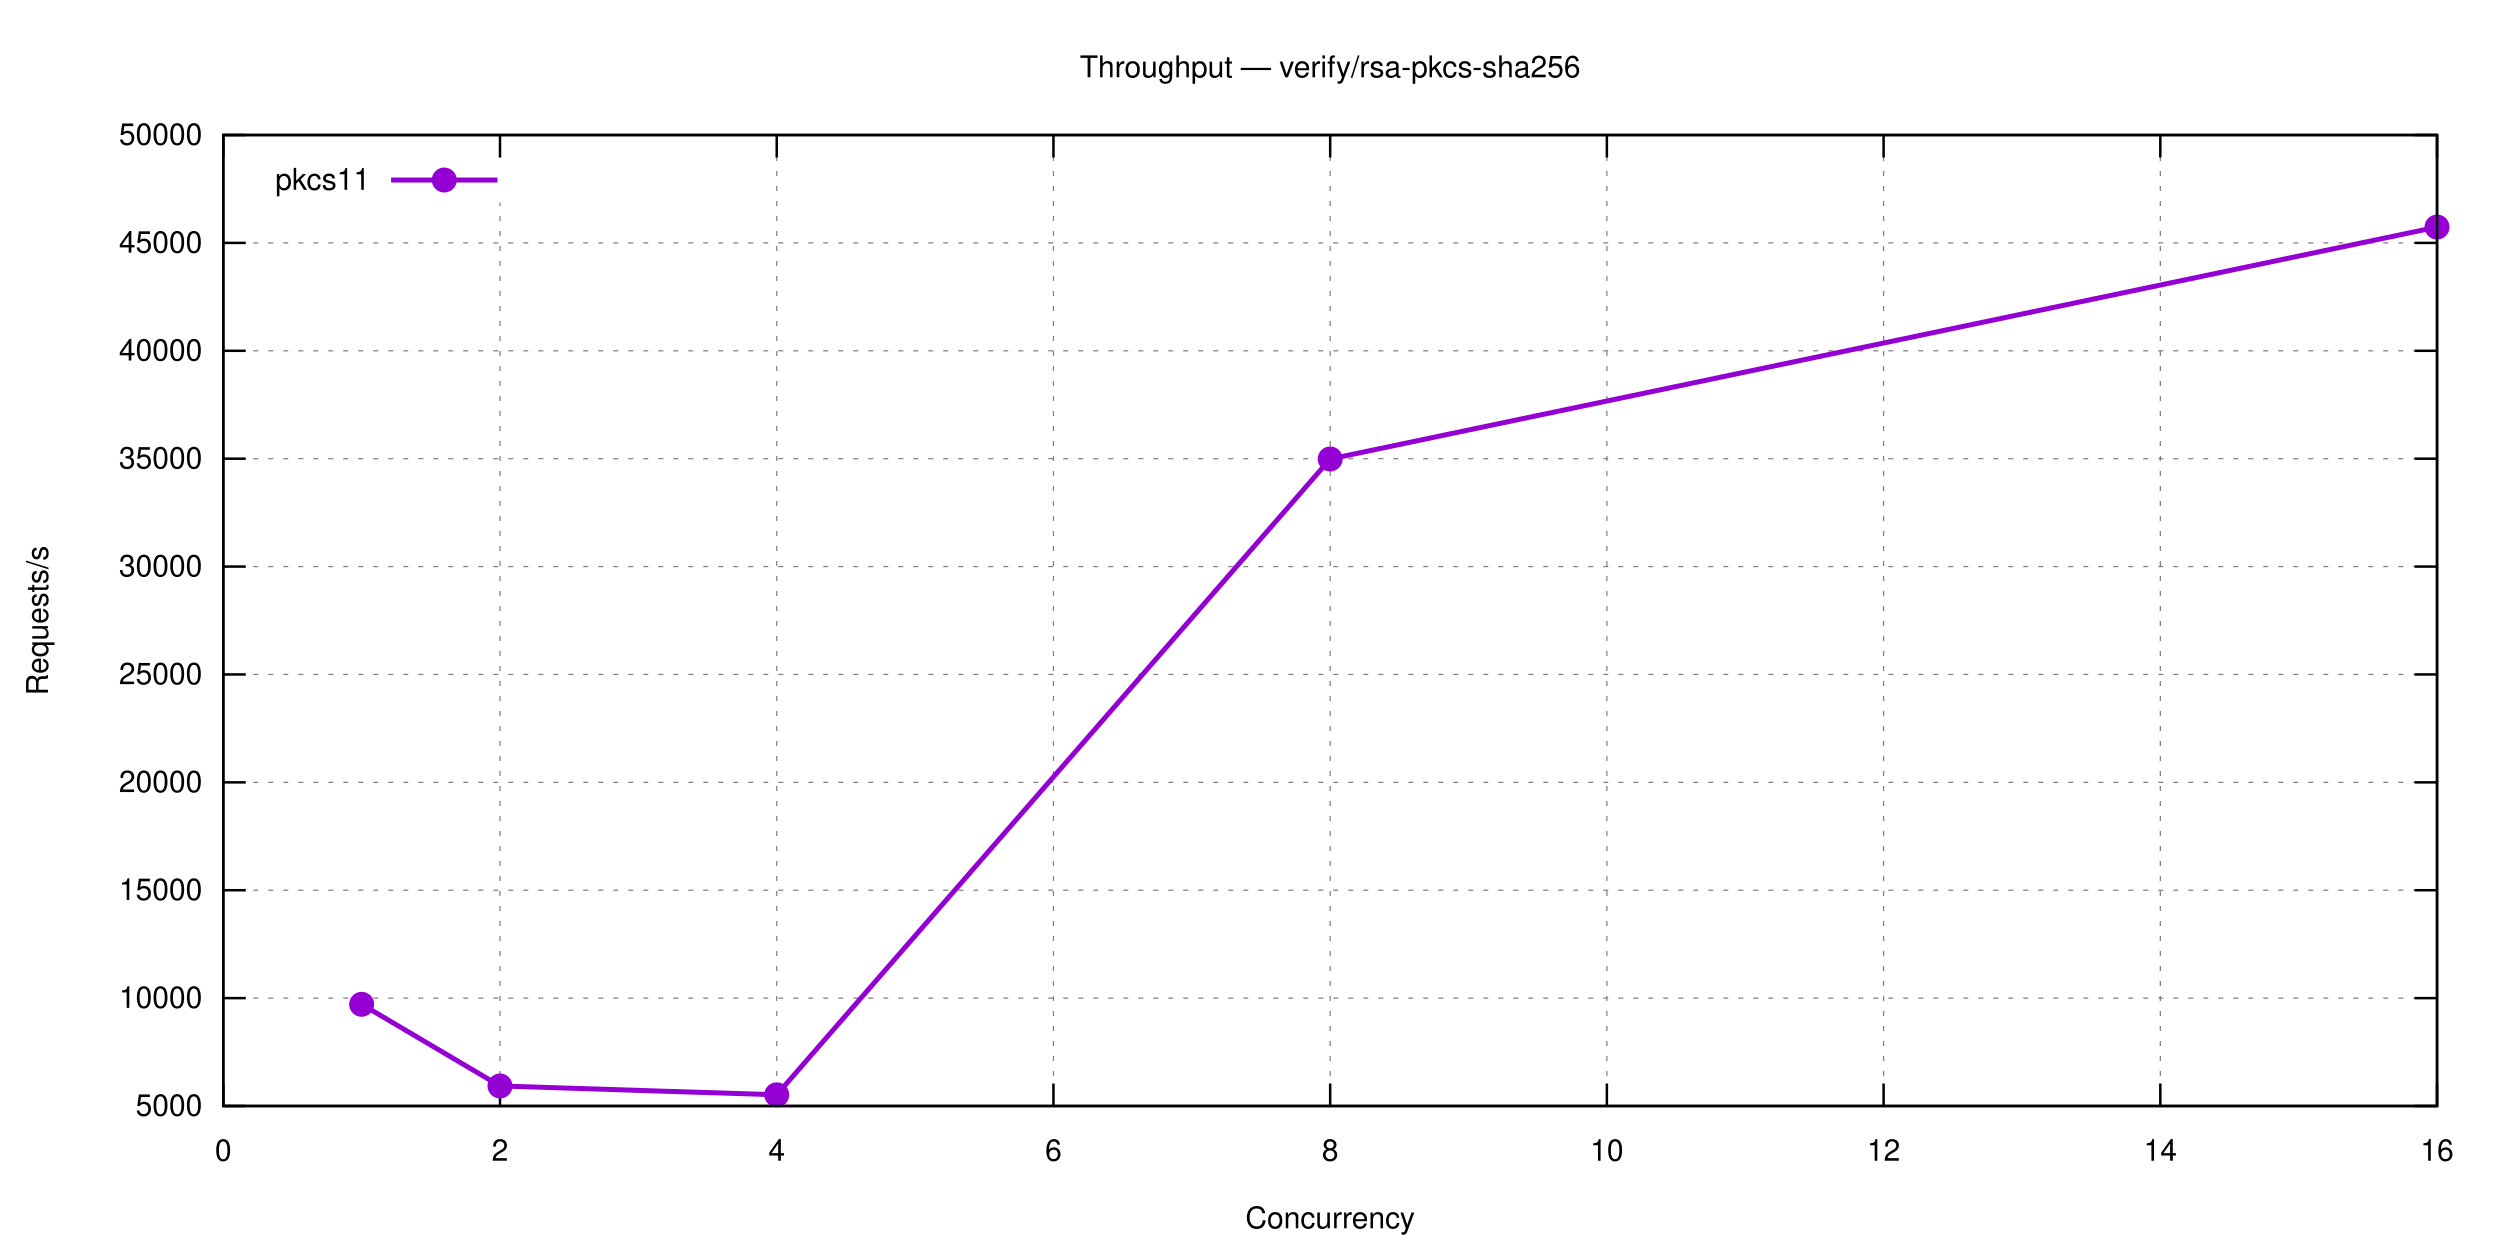
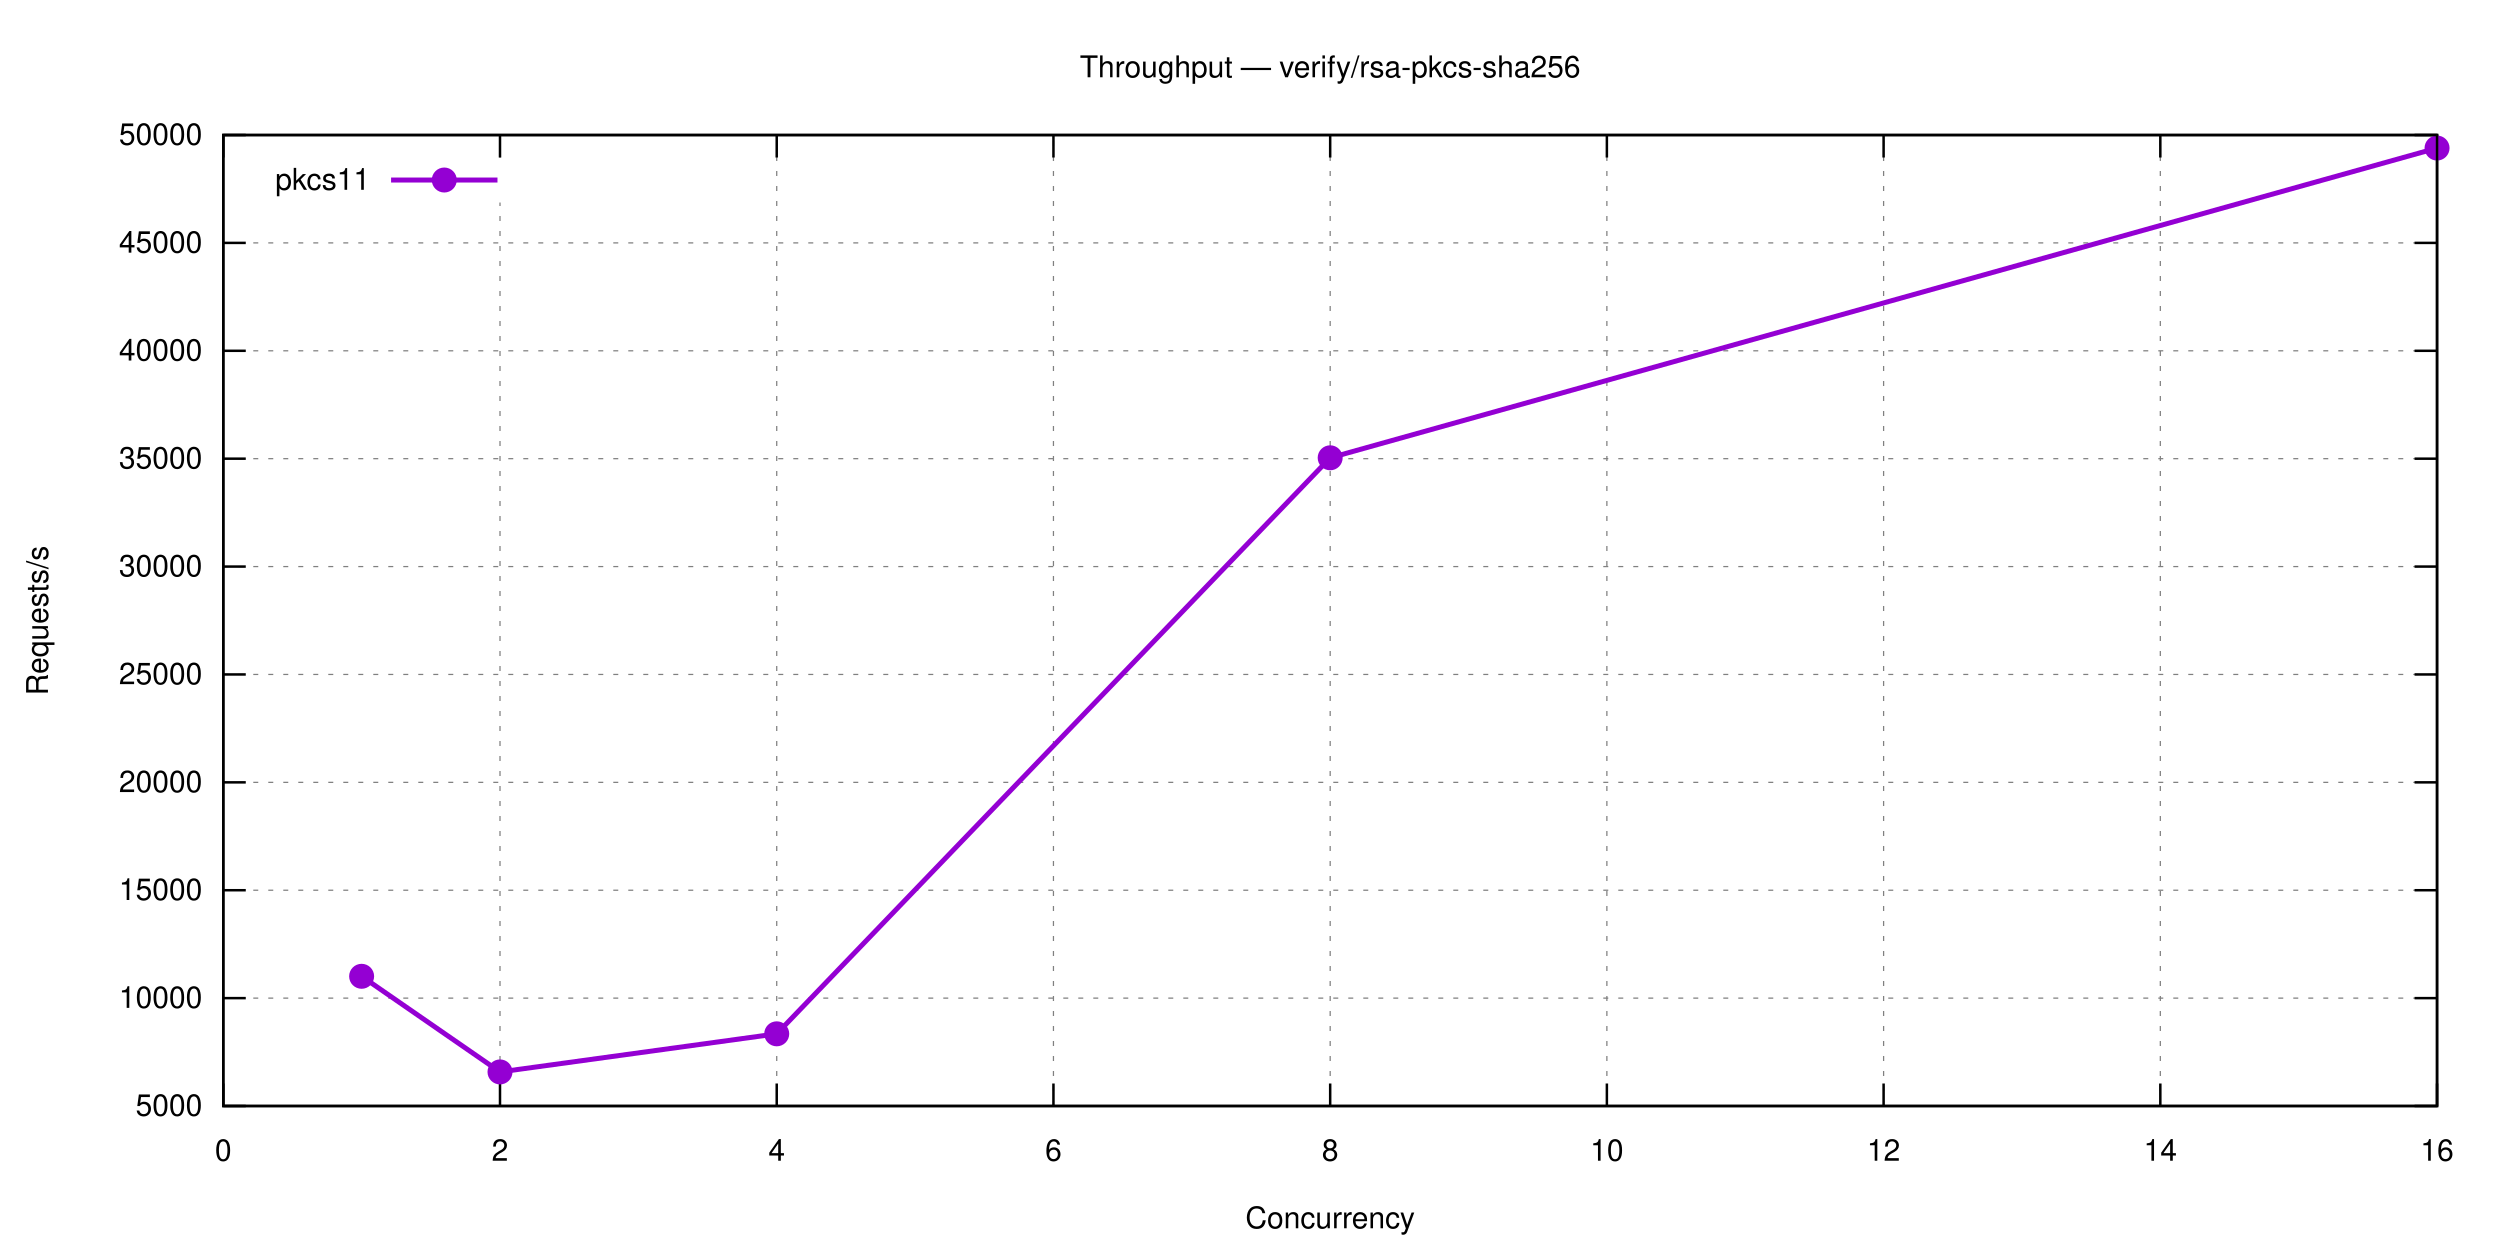
<svg xmlns="http://www.w3.org/2000/svg" xmlns:xlink="http://www.w3.org/1999/xlink" width="1000" height="500" viewBox="0 0 1000 500">
  <g id="gnuplot_canvas">
    <rect x="0" y="0" width="1000" height="500" fill="none" />
    <defs>
      <circle id="gpDot" r="0.5" stroke-width="0.5" stroke="currentColor" />
      <path id="gpPt0" stroke-width="0.222" stroke="currentColor" d="M-1,0 h2 M0,-1 v2" />
      <path id="gpPt1" stroke-width="0.222" stroke="currentColor" d="M-1,-1 L1,1 M1,-1 L-1,1" />
      <path id="gpPt2" stroke-width="0.222" stroke="currentColor" d="M-1,0 L1,0 M0,-1 L0,1 M-1,-1 L1,1 M-1,1 L1,-1" />
      <rect id="gpPt3" stroke-width="0.222" stroke="currentColor" x="-1" y="-1" width="2" height="2" />
      <rect id="gpPt4" stroke-width="0.222" stroke="currentColor" fill="currentColor" x="-1" y="-1" width="2" height="2" />
      <circle id="gpPt5" stroke-width="0.222" stroke="currentColor" cx="0" cy="0" r="1" />
      <use xlink:href="#gpPt5" id="gpPt6" fill="currentColor" stroke="none" />
      <path id="gpPt7" stroke-width="0.222" stroke="currentColor" d="M0,-1.33 L-1.33,0.67 L1.33,0.67 z" />
      <use xlink:href="#gpPt7" id="gpPt8" fill="currentColor" stroke="none" />
      <use xlink:href="#gpPt7" id="gpPt9" stroke="currentColor" transform="rotate(180)" />
      <use xlink:href="#gpPt9" id="gpPt10" fill="currentColor" stroke="none" />
      <use xlink:href="#gpPt3" id="gpPt11" stroke="currentColor" transform="rotate(45)" />
      <use xlink:href="#gpPt11" id="gpPt12" fill="currentColor" stroke="none" />
      <path id="gpPt13" stroke-width="0.222" stroke="currentColor" d="M0,1.330 L1.265,0.411 L0.782,-1.067 L-0.782,-1.076 L-1.265,0.411 z" />
      <use xlink:href="#gpPt13" id="gpPt14" fill="currentColor" stroke="none" />
      <filter id="textbox" filterUnits="objectBoundingBox" x="0" y="0" height="1" width="1">
        <feFlood flood-color="white" flood-opacity="1" result="bgnd" />
        <feComposite in="SourceGraphic" in2="bgnd" operator="atop" />
      </filter>
      <filter id="greybox" filterUnits="objectBoundingBox" x="0" y="0" height="1" width="1">
        <feFlood flood-color="lightgrey" flood-opacity="1" result="grey" />
        <feComposite in="SourceGraphic" in2="grey" operator="atop" />
      </filter>
    </defs>
    <g fill="none" color="white" stroke="currentColor" stroke-width="1.00" stroke-linecap="butt" stroke-linejoin="miter">
</g>
    <g fill="none" color="black" stroke="currentColor" stroke-width="1.00" stroke-linecap="butt" stroke-linejoin="miter">
</g>
    <g fill="none" color="black" stroke="black" stroke-width="0.50" stroke-linecap="butt" stroke-linejoin="miter">
</g>
    <g fill="none" color="gray" stroke="currentColor" stroke-width="0.50" stroke-linecap="butt" stroke-linejoin="miter">
      <path stroke="gray" stroke-dasharray="2,4" class="gridline" d="M89.31,442.40 L974.82,442.40  " />
    </g>
    <g fill="none" color="gray" stroke="gray" stroke-width="1.00" stroke-linecap="butt" stroke-linejoin="miter">
</g>
    <g fill="none" color="black" stroke="currentColor" stroke-width="1.00" stroke-linecap="butt" stroke-linejoin="miter">
      <path stroke="black" d="M89.31,442.40 L98.31,442.40 M974.82,442.40 L965.82,442.40  " />
      <g transform="translate(80.92,446.30)" stroke="none" fill="black" font-family="Helvetica" font-size="12.00" text-anchor="end">
        <text>
          <tspan font-family="Helvetica"> 5000</tspan>
        </text>
      </g>
    </g>
    <g fill="none" color="black" stroke="currentColor" stroke-width="1.00" stroke-linecap="butt" stroke-linejoin="miter">
</g>
    <g fill="none" color="black" stroke="black" stroke-width="0.50" stroke-linecap="butt" stroke-linejoin="miter">
</g>
    <g fill="none" color="gray" stroke="currentColor" stroke-width="0.50" stroke-linecap="butt" stroke-linejoin="miter">
      <path stroke="gray" stroke-dasharray="2,4" class="gridline" d="M89.31,399.25 L974.82,399.25  " />
    </g>
    <g fill="none" color="gray" stroke="gray" stroke-width="1.00" stroke-linecap="butt" stroke-linejoin="miter">
</g>
    <g fill="none" color="black" stroke="currentColor" stroke-width="1.00" stroke-linecap="butt" stroke-linejoin="miter">
      <path stroke="black" d="M89.31,399.25 L98.31,399.25 M974.82,399.25 L965.82,399.25  " />
      <g transform="translate(80.92,403.15)" stroke="none" fill="black" font-family="Helvetica" font-size="12.00" text-anchor="end">
        <text>
          <tspan font-family="Helvetica"> 10000</tspan>
        </text>
      </g>
    </g>
    <g fill="none" color="black" stroke="currentColor" stroke-width="1.00" stroke-linecap="butt" stroke-linejoin="miter">
</g>
    <g fill="none" color="black" stroke="black" stroke-width="0.50" stroke-linecap="butt" stroke-linejoin="miter">
</g>
    <g fill="none" color="gray" stroke="currentColor" stroke-width="0.50" stroke-linecap="butt" stroke-linejoin="miter">
      <path stroke="gray" stroke-dasharray="2,4" class="gridline" d="M89.31,356.09 L974.82,356.09  " />
    </g>
    <g fill="none" color="gray" stroke="gray" stroke-width="1.00" stroke-linecap="butt" stroke-linejoin="miter">
</g>
    <g fill="none" color="black" stroke="currentColor" stroke-width="1.00" stroke-linecap="butt" stroke-linejoin="miter">
      <path stroke="black" d="M89.31,356.09 L98.31,356.09 M974.82,356.09 L965.82,356.09  " />
      <g transform="translate(80.92,359.99)" stroke="none" fill="black" font-family="Helvetica" font-size="12.00" text-anchor="end">
        <text>
          <tspan font-family="Helvetica"> 15000</tspan>
        </text>
      </g>
    </g>
    <g fill="none" color="black" stroke="currentColor" stroke-width="1.00" stroke-linecap="butt" stroke-linejoin="miter">
</g>
    <g fill="none" color="black" stroke="black" stroke-width="0.50" stroke-linecap="butt" stroke-linejoin="miter">
</g>
    <g fill="none" color="gray" stroke="currentColor" stroke-width="0.50" stroke-linecap="butt" stroke-linejoin="miter">
      <path stroke="gray" stroke-dasharray="2,4" class="gridline" d="M89.31,312.94 L974.82,312.94  " />
    </g>
    <g fill="none" color="gray" stroke="gray" stroke-width="1.00" stroke-linecap="butt" stroke-linejoin="miter">
</g>
    <g fill="none" color="black" stroke="currentColor" stroke-width="1.00" stroke-linecap="butt" stroke-linejoin="miter">
      <path stroke="black" d="M89.31,312.94 L98.31,312.94 M974.82,312.94 L965.82,312.94  " />
      <g transform="translate(80.92,316.84)" stroke="none" fill="black" font-family="Helvetica" font-size="12.00" text-anchor="end">
        <text>
          <tspan font-family="Helvetica"> 20000</tspan>
        </text>
      </g>
    </g>
    <g fill="none" color="black" stroke="currentColor" stroke-width="1.00" stroke-linecap="butt" stroke-linejoin="miter">
</g>
    <g fill="none" color="black" stroke="black" stroke-width="0.50" stroke-linecap="butt" stroke-linejoin="miter">
</g>
    <g fill="none" color="gray" stroke="currentColor" stroke-width="0.50" stroke-linecap="butt" stroke-linejoin="miter">
      <path stroke="gray" stroke-dasharray="2,4" class="gridline" d="M89.31,269.78 L974.82,269.78  " />
    </g>
    <g fill="none" color="gray" stroke="gray" stroke-width="1.00" stroke-linecap="butt" stroke-linejoin="miter">
</g>
    <g fill="none" color="black" stroke="currentColor" stroke-width="1.00" stroke-linecap="butt" stroke-linejoin="miter">
      <path stroke="black" d="M89.31,269.78 L98.31,269.78 M974.82,269.78 L965.82,269.78  " />
      <g transform="translate(80.92,273.68)" stroke="none" fill="black" font-family="Helvetica" font-size="12.00" text-anchor="end">
        <text>
          <tspan font-family="Helvetica"> 25000</tspan>
        </text>
      </g>
    </g>
    <g fill="none" color="black" stroke="currentColor" stroke-width="1.00" stroke-linecap="butt" stroke-linejoin="miter">
</g>
    <g fill="none" color="black" stroke="black" stroke-width="0.50" stroke-linecap="butt" stroke-linejoin="miter">
</g>
    <g fill="none" color="gray" stroke="currentColor" stroke-width="0.50" stroke-linecap="butt" stroke-linejoin="miter">
      <path stroke="gray" stroke-dasharray="2,4" class="gridline" d="M89.31,226.63 L974.82,226.63  " />
    </g>
    <g fill="none" color="gray" stroke="gray" stroke-width="1.00" stroke-linecap="butt" stroke-linejoin="miter">
</g>
    <g fill="none" color="black" stroke="currentColor" stroke-width="1.00" stroke-linecap="butt" stroke-linejoin="miter">
      <path stroke="black" d="M89.31,226.63 L98.31,226.63 M974.82,226.63 L965.82,226.63  " />
      <g transform="translate(80.92,230.53)" stroke="none" fill="black" font-family="Helvetica" font-size="12.00" text-anchor="end">
        <text>
          <tspan font-family="Helvetica"> 30000</tspan>
        </text>
      </g>
    </g>
    <g fill="none" color="black" stroke="currentColor" stroke-width="1.00" stroke-linecap="butt" stroke-linejoin="miter">
</g>
    <g fill="none" color="black" stroke="black" stroke-width="0.50" stroke-linecap="butt" stroke-linejoin="miter">
</g>
    <g fill="none" color="gray" stroke="currentColor" stroke-width="0.50" stroke-linecap="butt" stroke-linejoin="miter">
      <path stroke="gray" stroke-dasharray="2,4" class="gridline" d="M89.31,183.47 L974.82,183.47  " />
    </g>
    <g fill="none" color="gray" stroke="gray" stroke-width="1.00" stroke-linecap="butt" stroke-linejoin="miter">
</g>
    <g fill="none" color="black" stroke="currentColor" stroke-width="1.00" stroke-linecap="butt" stroke-linejoin="miter">
      <path stroke="black" d="M89.31,183.47 L98.31,183.47 M974.82,183.47 L965.82,183.47  " />
      <g transform="translate(80.92,187.37)" stroke="none" fill="black" font-family="Helvetica" font-size="12.00" text-anchor="end">
        <text>
          <tspan font-family="Helvetica"> 35000</tspan>
        </text>
      </g>
    </g>
    <g fill="none" color="black" stroke="currentColor" stroke-width="1.00" stroke-linecap="butt" stroke-linejoin="miter">
</g>
    <g fill="none" color="black" stroke="black" stroke-width="0.50" stroke-linecap="butt" stroke-linejoin="miter">
</g>
    <g fill="none" color="gray" stroke="currentColor" stroke-width="0.50" stroke-linecap="butt" stroke-linejoin="miter">
      <path stroke="gray" stroke-dasharray="2,4" class="gridline" d="M89.31,140.32 L974.82,140.32  " />
    </g>
    <g fill="none" color="gray" stroke="gray" stroke-width="1.00" stroke-linecap="butt" stroke-linejoin="miter">
</g>
    <g fill="none" color="black" stroke="currentColor" stroke-width="1.00" stroke-linecap="butt" stroke-linejoin="miter">
      <path stroke="black" d="M89.31,140.32 L98.31,140.32 M974.82,140.32 L965.82,140.32  " />
      <g transform="translate(80.92,144.22)" stroke="none" fill="black" font-family="Helvetica" font-size="12.00" text-anchor="end">
        <text>
          <tspan font-family="Helvetica"> 40000</tspan>
        </text>
      </g>
    </g>
    <g fill="none" color="black" stroke="currentColor" stroke-width="1.00" stroke-linecap="butt" stroke-linejoin="miter">
</g>
    <g fill="none" color="black" stroke="black" stroke-width="0.50" stroke-linecap="butt" stroke-linejoin="miter">
</g>
    <g fill="none" color="gray" stroke="currentColor" stroke-width="0.50" stroke-linecap="butt" stroke-linejoin="miter">
      <path stroke="gray" stroke-dasharray="2,4" class="gridline" d="M89.31,97.16 L974.82,97.16  " />
    </g>
    <g fill="none" color="gray" stroke="gray" stroke-width="1.00" stroke-linecap="butt" stroke-linejoin="miter">
</g>
    <g fill="none" color="black" stroke="currentColor" stroke-width="1.00" stroke-linecap="butt" stroke-linejoin="miter">
      <path stroke="black" d="M89.31,97.16 L98.31,97.16 M974.82,97.16 L965.82,97.16  " />
      <g transform="translate(80.92,101.06)" stroke="none" fill="black" font-family="Helvetica" font-size="12.00" text-anchor="end">
        <text>
          <tspan font-family="Helvetica"> 45000</tspan>
        </text>
      </g>
    </g>
    <g fill="none" color="black" stroke="currentColor" stroke-width="1.00" stroke-linecap="butt" stroke-linejoin="miter">
</g>
    <g fill="none" color="black" stroke="black" stroke-width="0.50" stroke-linecap="butt" stroke-linejoin="miter">
</g>
    <g fill="none" color="gray" stroke="currentColor" stroke-width="0.50" stroke-linecap="butt" stroke-linejoin="miter">
      <path stroke="gray" stroke-dasharray="2,4" class="gridline" d="M89.31,54.01 L974.82,54.01  " />
    </g>
    <g fill="none" color="gray" stroke="gray" stroke-width="1.00" stroke-linecap="butt" stroke-linejoin="miter">
</g>
    <g fill="none" color="black" stroke="currentColor" stroke-width="1.00" stroke-linecap="butt" stroke-linejoin="miter">
      <path stroke="black" d="M89.31,54.01 L98.31,54.01 M974.82,54.01 L965.82,54.01  " />
      <g transform="translate(80.92,57.91)" stroke="none" fill="black" font-family="Helvetica" font-size="12.00" text-anchor="end">
        <text>
          <tspan font-family="Helvetica"> 50000</tspan>
        </text>
      </g>
    </g>
    <g fill="none" color="black" stroke="currentColor" stroke-width="1.00" stroke-linecap="butt" stroke-linejoin="miter">
</g>
    <g fill="none" color="black" stroke="black" stroke-width="0.50" stroke-linecap="butt" stroke-linejoin="miter">
</g>
    <g fill="none" color="gray" stroke="currentColor" stroke-width="0.50" stroke-linecap="butt" stroke-linejoin="miter">
      <path stroke="gray" stroke-dasharray="2,4" class="gridline" d="M89.31,442.40 L89.31,54.01  " />
    </g>
    <g fill="none" color="gray" stroke="gray" stroke-width="1.00" stroke-linecap="butt" stroke-linejoin="miter">
</g>
    <g fill="none" color="black" stroke="currentColor" stroke-width="1.00" stroke-linecap="butt" stroke-linejoin="miter">
      <path stroke="black" d="M89.31,442.40 L89.31,433.40 M89.31,54.01 L89.31,63.01  " />
      <g transform="translate(89.31,464.30)" stroke="none" fill="black" font-family="Helvetica" font-size="12.00" text-anchor="middle">
        <text>
          <tspan font-family="Helvetica"> 0</tspan>
        </text>
      </g>
    </g>
    <g fill="none" color="black" stroke="currentColor" stroke-width="1.00" stroke-linecap="butt" stroke-linejoin="miter">
</g>
    <g fill="none" color="black" stroke="black" stroke-width="0.50" stroke-linecap="butt" stroke-linejoin="miter">
</g>
    <g fill="none" color="gray" stroke="currentColor" stroke-width="0.50" stroke-linecap="butt" stroke-linejoin="miter">
      <path stroke="gray" stroke-dasharray="2,4" class="gridline" d="M200.00,442.40 L200.00,81.01 M200.00,63.01 L200.00,54.01  " />
    </g>
    <g fill="none" color="gray" stroke="gray" stroke-width="1.00" stroke-linecap="butt" stroke-linejoin="miter">
</g>
    <g fill="none" color="black" stroke="currentColor" stroke-width="1.00" stroke-linecap="butt" stroke-linejoin="miter">
      <path stroke="black" d="M200.00,442.40 L200.00,433.40 M200.00,54.01 L200.00,63.01  " />
      <g transform="translate(200.00,464.30)" stroke="none" fill="black" font-family="Helvetica" font-size="12.00" text-anchor="middle">
        <text>
          <tspan font-family="Helvetica"> 2</tspan>
        </text>
      </g>
    </g>
    <g fill="none" color="black" stroke="currentColor" stroke-width="1.00" stroke-linecap="butt" stroke-linejoin="miter">
</g>
    <g fill="none" color="black" stroke="black" stroke-width="0.50" stroke-linecap="butt" stroke-linejoin="miter">
</g>
    <g fill="none" color="gray" stroke="currentColor" stroke-width="0.50" stroke-linecap="butt" stroke-linejoin="miter">
      <path stroke="gray" stroke-dasharray="2,4" class="gridline" d="M310.69,442.40 L310.69,54.01  " />
    </g>
    <g fill="none" color="gray" stroke="gray" stroke-width="1.00" stroke-linecap="butt" stroke-linejoin="miter">
</g>
    <g fill="none" color="black" stroke="currentColor" stroke-width="1.00" stroke-linecap="butt" stroke-linejoin="miter">
      <path stroke="black" d="M310.69,442.40 L310.69,433.40 M310.69,54.01 L310.69,63.01  " />
      <g transform="translate(310.69,464.30)" stroke="none" fill="black" font-family="Helvetica" font-size="12.00" text-anchor="middle">
        <text>
          <tspan font-family="Helvetica"> 4</tspan>
        </text>
      </g>
    </g>
    <g fill="none" color="black" stroke="currentColor" stroke-width="1.00" stroke-linecap="butt" stroke-linejoin="miter">
</g>
    <g fill="none" color="black" stroke="black" stroke-width="0.50" stroke-linecap="butt" stroke-linejoin="miter">
</g>
    <g fill="none" color="gray" stroke="currentColor" stroke-width="0.50" stroke-linecap="butt" stroke-linejoin="miter">
      <path stroke="gray" stroke-dasharray="2,4" class="gridline" d="M421.38,442.40 L421.38,54.01  " />
    </g>
    <g fill="none" color="gray" stroke="gray" stroke-width="1.00" stroke-linecap="butt" stroke-linejoin="miter">
</g>
    <g fill="none" color="black" stroke="currentColor" stroke-width="1.00" stroke-linecap="butt" stroke-linejoin="miter">
      <path stroke="black" d="M421.38,442.40 L421.38,433.40 M421.38,54.01 L421.38,63.01  " />
      <g transform="translate(421.38,464.30)" stroke="none" fill="black" font-family="Helvetica" font-size="12.00" text-anchor="middle">
        <text>
          <tspan font-family="Helvetica"> 6</tspan>
        </text>
      </g>
    </g>
    <g fill="none" color="black" stroke="currentColor" stroke-width="1.00" stroke-linecap="butt" stroke-linejoin="miter">
</g>
    <g fill="none" color="black" stroke="black" stroke-width="0.50" stroke-linecap="butt" stroke-linejoin="miter">
</g>
    <g fill="none" color="gray" stroke="currentColor" stroke-width="0.50" stroke-linecap="butt" stroke-linejoin="miter">
      <path stroke="gray" stroke-dasharray="2,4" class="gridline" d="M532.07,442.40 L532.07,54.01  " />
    </g>
    <g fill="none" color="gray" stroke="gray" stroke-width="1.00" stroke-linecap="butt" stroke-linejoin="miter">
</g>
    <g fill="none" color="black" stroke="currentColor" stroke-width="1.00" stroke-linecap="butt" stroke-linejoin="miter">
      <path stroke="black" d="M532.07,442.40 L532.07,433.40 M532.07,54.01 L532.07,63.01  " />
      <g transform="translate(532.07,464.30)" stroke="none" fill="black" font-family="Helvetica" font-size="12.00" text-anchor="middle">
        <text>
          <tspan font-family="Helvetica"> 8</tspan>
        </text>
      </g>
    </g>
    <g fill="none" color="black" stroke="currentColor" stroke-width="1.00" stroke-linecap="butt" stroke-linejoin="miter">
</g>
    <g fill="none" color="black" stroke="black" stroke-width="0.50" stroke-linecap="butt" stroke-linejoin="miter">
</g>
    <g fill="none" color="gray" stroke="currentColor" stroke-width="0.50" stroke-linecap="butt" stroke-linejoin="miter">
      <path stroke="gray" stroke-dasharray="2,4" class="gridline" d="M642.75,442.40 L642.75,54.01  " />
    </g>
    <g fill="none" color="gray" stroke="gray" stroke-width="1.00" stroke-linecap="butt" stroke-linejoin="miter">
</g>
    <g fill="none" color="black" stroke="currentColor" stroke-width="1.00" stroke-linecap="butt" stroke-linejoin="miter">
      <path stroke="black" d="M642.75,442.40 L642.75,433.40 M642.75,54.01 L642.75,63.01  " />
      <g transform="translate(642.75,464.30)" stroke="none" fill="black" font-family="Helvetica" font-size="12.00" text-anchor="middle">
        <text>
          <tspan font-family="Helvetica"> 10</tspan>
        </text>
      </g>
    </g>
    <g fill="none" color="black" stroke="currentColor" stroke-width="1.00" stroke-linecap="butt" stroke-linejoin="miter">
</g>
    <g fill="none" color="black" stroke="black" stroke-width="0.50" stroke-linecap="butt" stroke-linejoin="miter">
</g>
    <g fill="none" color="gray" stroke="currentColor" stroke-width="0.50" stroke-linecap="butt" stroke-linejoin="miter">
      <path stroke="gray" stroke-dasharray="2,4" class="gridline" d="M753.44,442.40 L753.44,54.01  " />
    </g>
    <g fill="none" color="gray" stroke="gray" stroke-width="1.00" stroke-linecap="butt" stroke-linejoin="miter">
</g>
    <g fill="none" color="black" stroke="currentColor" stroke-width="1.00" stroke-linecap="butt" stroke-linejoin="miter">
      <path stroke="black" d="M753.44,442.40 L753.44,433.40 M753.44,54.01 L753.44,63.01  " />
      <g transform="translate(753.44,464.30)" stroke="none" fill="black" font-family="Helvetica" font-size="12.00" text-anchor="middle">
        <text>
          <tspan font-family="Helvetica"> 12</tspan>
        </text>
      </g>
    </g>
    <g fill="none" color="black" stroke="currentColor" stroke-width="1.00" stroke-linecap="butt" stroke-linejoin="miter">
</g>
    <g fill="none" color="black" stroke="black" stroke-width="0.50" stroke-linecap="butt" stroke-linejoin="miter">
</g>
    <g fill="none" color="gray" stroke="currentColor" stroke-width="0.50" stroke-linecap="butt" stroke-linejoin="miter">
      <path stroke="gray" stroke-dasharray="2,4" class="gridline" d="M864.13,442.40 L864.13,54.01  " />
    </g>
    <g fill="none" color="gray" stroke="gray" stroke-width="1.00" stroke-linecap="butt" stroke-linejoin="miter">
</g>
    <g fill="none" color="black" stroke="currentColor" stroke-width="1.00" stroke-linecap="butt" stroke-linejoin="miter">
      <path stroke="black" d="M864.13,442.40 L864.13,433.40 M864.13,54.01 L864.13,63.01  " />
      <g transform="translate(864.13,464.30)" stroke="none" fill="black" font-family="Helvetica" font-size="12.00" text-anchor="middle">
        <text>
          <tspan font-family="Helvetica"> 14</tspan>
        </text>
      </g>
    </g>
    <g fill="none" color="black" stroke="currentColor" stroke-width="1.00" stroke-linecap="butt" stroke-linejoin="miter">
</g>
    <g fill="none" color="black" stroke="black" stroke-width="0.50" stroke-linecap="butt" stroke-linejoin="miter">
</g>
    <g fill="none" color="gray" stroke="currentColor" stroke-width="0.50" stroke-linecap="butt" stroke-linejoin="miter">
      <path stroke="gray" stroke-dasharray="2,4" class="gridline" d="M974.82,442.40 L974.82,54.01  " />
    </g>
    <g fill="none" color="gray" stroke="gray" stroke-width="1.00" stroke-linecap="butt" stroke-linejoin="miter">
</g>
    <g fill="none" color="black" stroke="currentColor" stroke-width="1.00" stroke-linecap="butt" stroke-linejoin="miter">
      <path stroke="black" d="M974.82,442.40 L974.82,433.40 M974.82,54.01 L974.82,63.01  " />
      <g transform="translate(974.82,464.30)" stroke="none" fill="black" font-family="Helvetica" font-size="12.00" text-anchor="middle">
        <text>
          <tspan font-family="Helvetica"> 16</tspan>
        </text>
      </g>
    </g>
    <g fill="none" color="black" stroke="currentColor" stroke-width="1.00" stroke-linecap="butt" stroke-linejoin="miter">
</g>
    <g fill="none" color="black" stroke="currentColor" stroke-width="1.00" stroke-linecap="butt" stroke-linejoin="miter">
      <path stroke="black" d="M89.31,54.01 L89.31,442.40 L974.82,442.40 L974.82,54.01 L89.31,54.01 Z  " />
    </g>
    <g fill="none" color="black" stroke="currentColor" stroke-width="1.00" stroke-linecap="butt" stroke-linejoin="miter">
</g>
    <g id="gnuplot_plot_1">
      <g fill="none" color="white" stroke="black" stroke-width="2.00" stroke-linecap="butt" stroke-linejoin="miter">
</g>
      <g fill="none" color="black" stroke="currentColor" stroke-width="2.00" stroke-linecap="butt" stroke-linejoin="miter">
        <g transform="translate(148.04,75.91)" stroke="none" fill="black" font-family="Helvetica" font-size="12.00" text-anchor="end">
          <text>
            <tspan font-family="Helvetica">pkcs11</tspan>
          </text>
        </g>
      </g>
      <g fill="none" color="black" stroke="currentColor" stroke-width="2.00" stroke-linecap="butt" stroke-linejoin="miter">
-         <path stroke="rgb(148,   0, 211)" d="M156.43,72.01 L198.99,72.01 M144.65,401.72 L200.00,434.39 L310.69,437.92 L532.07,183.59 L974.82,90.82  " />
-         <use xlink:href="#gpPt6" transform="translate(144.65,401.72) scale(4.50)" color="rgb(148,   0, 211)" />
-         <use xlink:href="#gpPt6" transform="translate(200.00,434.39) scale(4.50)" color="rgb(148,   0, 211)" />
-         <use xlink:href="#gpPt6" transform="translate(310.69,437.92) scale(4.50)" color="rgb(148,   0, 211)" />
-         <use xlink:href="#gpPt6" transform="translate(532.07,183.59) scale(4.50)" color="rgb(148,   0, 211)" />
-         <use xlink:href="#gpPt6" transform="translate(974.82,90.82) scale(4.50)" color="rgb(148,   0, 211)" />
+         <path stroke="rgb(148,   0, 211)" d="M156.43,72.01 L198.99,72.01 M144.65,390.52 L200.00,428.77 L310.69,413.53 L532.07,183.12 L974.82,59.22  " />
+         <use xlink:href="#gpPt6" transform="translate(144.65,390.52) scale(4.50)" color="rgb(148,   0, 211)" />
+         <use xlink:href="#gpPt6" transform="translate(200.00,428.77) scale(4.50)" color="rgb(148,   0, 211)" />
+         <use xlink:href="#gpPt6" transform="translate(310.69,413.53) scale(4.50)" color="rgb(148,   0, 211)" />
+         <use xlink:href="#gpPt6" transform="translate(532.07,183.12) scale(4.50)" color="rgb(148,   0, 211)" />
+         <use xlink:href="#gpPt6" transform="translate(974.82,59.22) scale(4.50)" color="rgb(148,   0, 211)" />
        <use xlink:href="#gpPt6" transform="translate(177.71,72.01) scale(4.50)" color="rgb(148,   0, 211)" />
      </g>
    </g>
    <g fill="none" color="black" stroke="currentColor" stroke-width="2.00" stroke-linecap="butt" stroke-linejoin="miter">
</g>
    <g fill="none" color="black" stroke="black" stroke-width="1.00" stroke-linecap="butt" stroke-linejoin="miter">
</g>
    <g fill="none" color="black" stroke="currentColor" stroke-width="1.00" stroke-linecap="butt" stroke-linejoin="miter">
      <path stroke="black" d="M89.31,54.01 L89.31,442.40 L974.82,442.40 L974.82,54.01 L89.31,54.01 Z  " />
      <g transform="translate(19.18,248.21) rotate(270.00)" stroke="none" fill="black" font-family="Helvetica" font-size="12.00" text-anchor="middle">
        <text>
          <tspan font-family="Helvetica">Requests/s</tspan>
        </text>
      </g>
    </g>
    <g fill="none" color="black" stroke="currentColor" stroke-width="1.00" stroke-linecap="butt" stroke-linejoin="miter">
      <g transform="translate(532.06,491.30)" stroke="none" fill="black" font-family="Helvetica" font-size="12.00" text-anchor="middle">
        <text>
          <tspan font-family="Helvetica">Concurrency</tspan>
        </text>
      </g>
    </g>
    <g fill="none" color="black" stroke="currentColor" stroke-width="1.00" stroke-linecap="butt" stroke-linejoin="miter">
</g>
    <g fill="none" color="black" stroke="currentColor" stroke-width="1.00" stroke-linecap="butt" stroke-linejoin="miter">
      <g transform="translate(532.06,30.91)" stroke="none" fill="black" font-family="Helvetica" font-size="12.00" text-anchor="middle">
        <text>
          <tspan font-family="Helvetica">Throughput — verify/rsa-pkcs-sha256</tspan>
        </text>
      </g>
    </g>
    <g fill="none" color="black" stroke="currentColor" stroke-width="1.00" stroke-linecap="butt" stroke-linejoin="miter">
</g>
  </g>
</svg>
